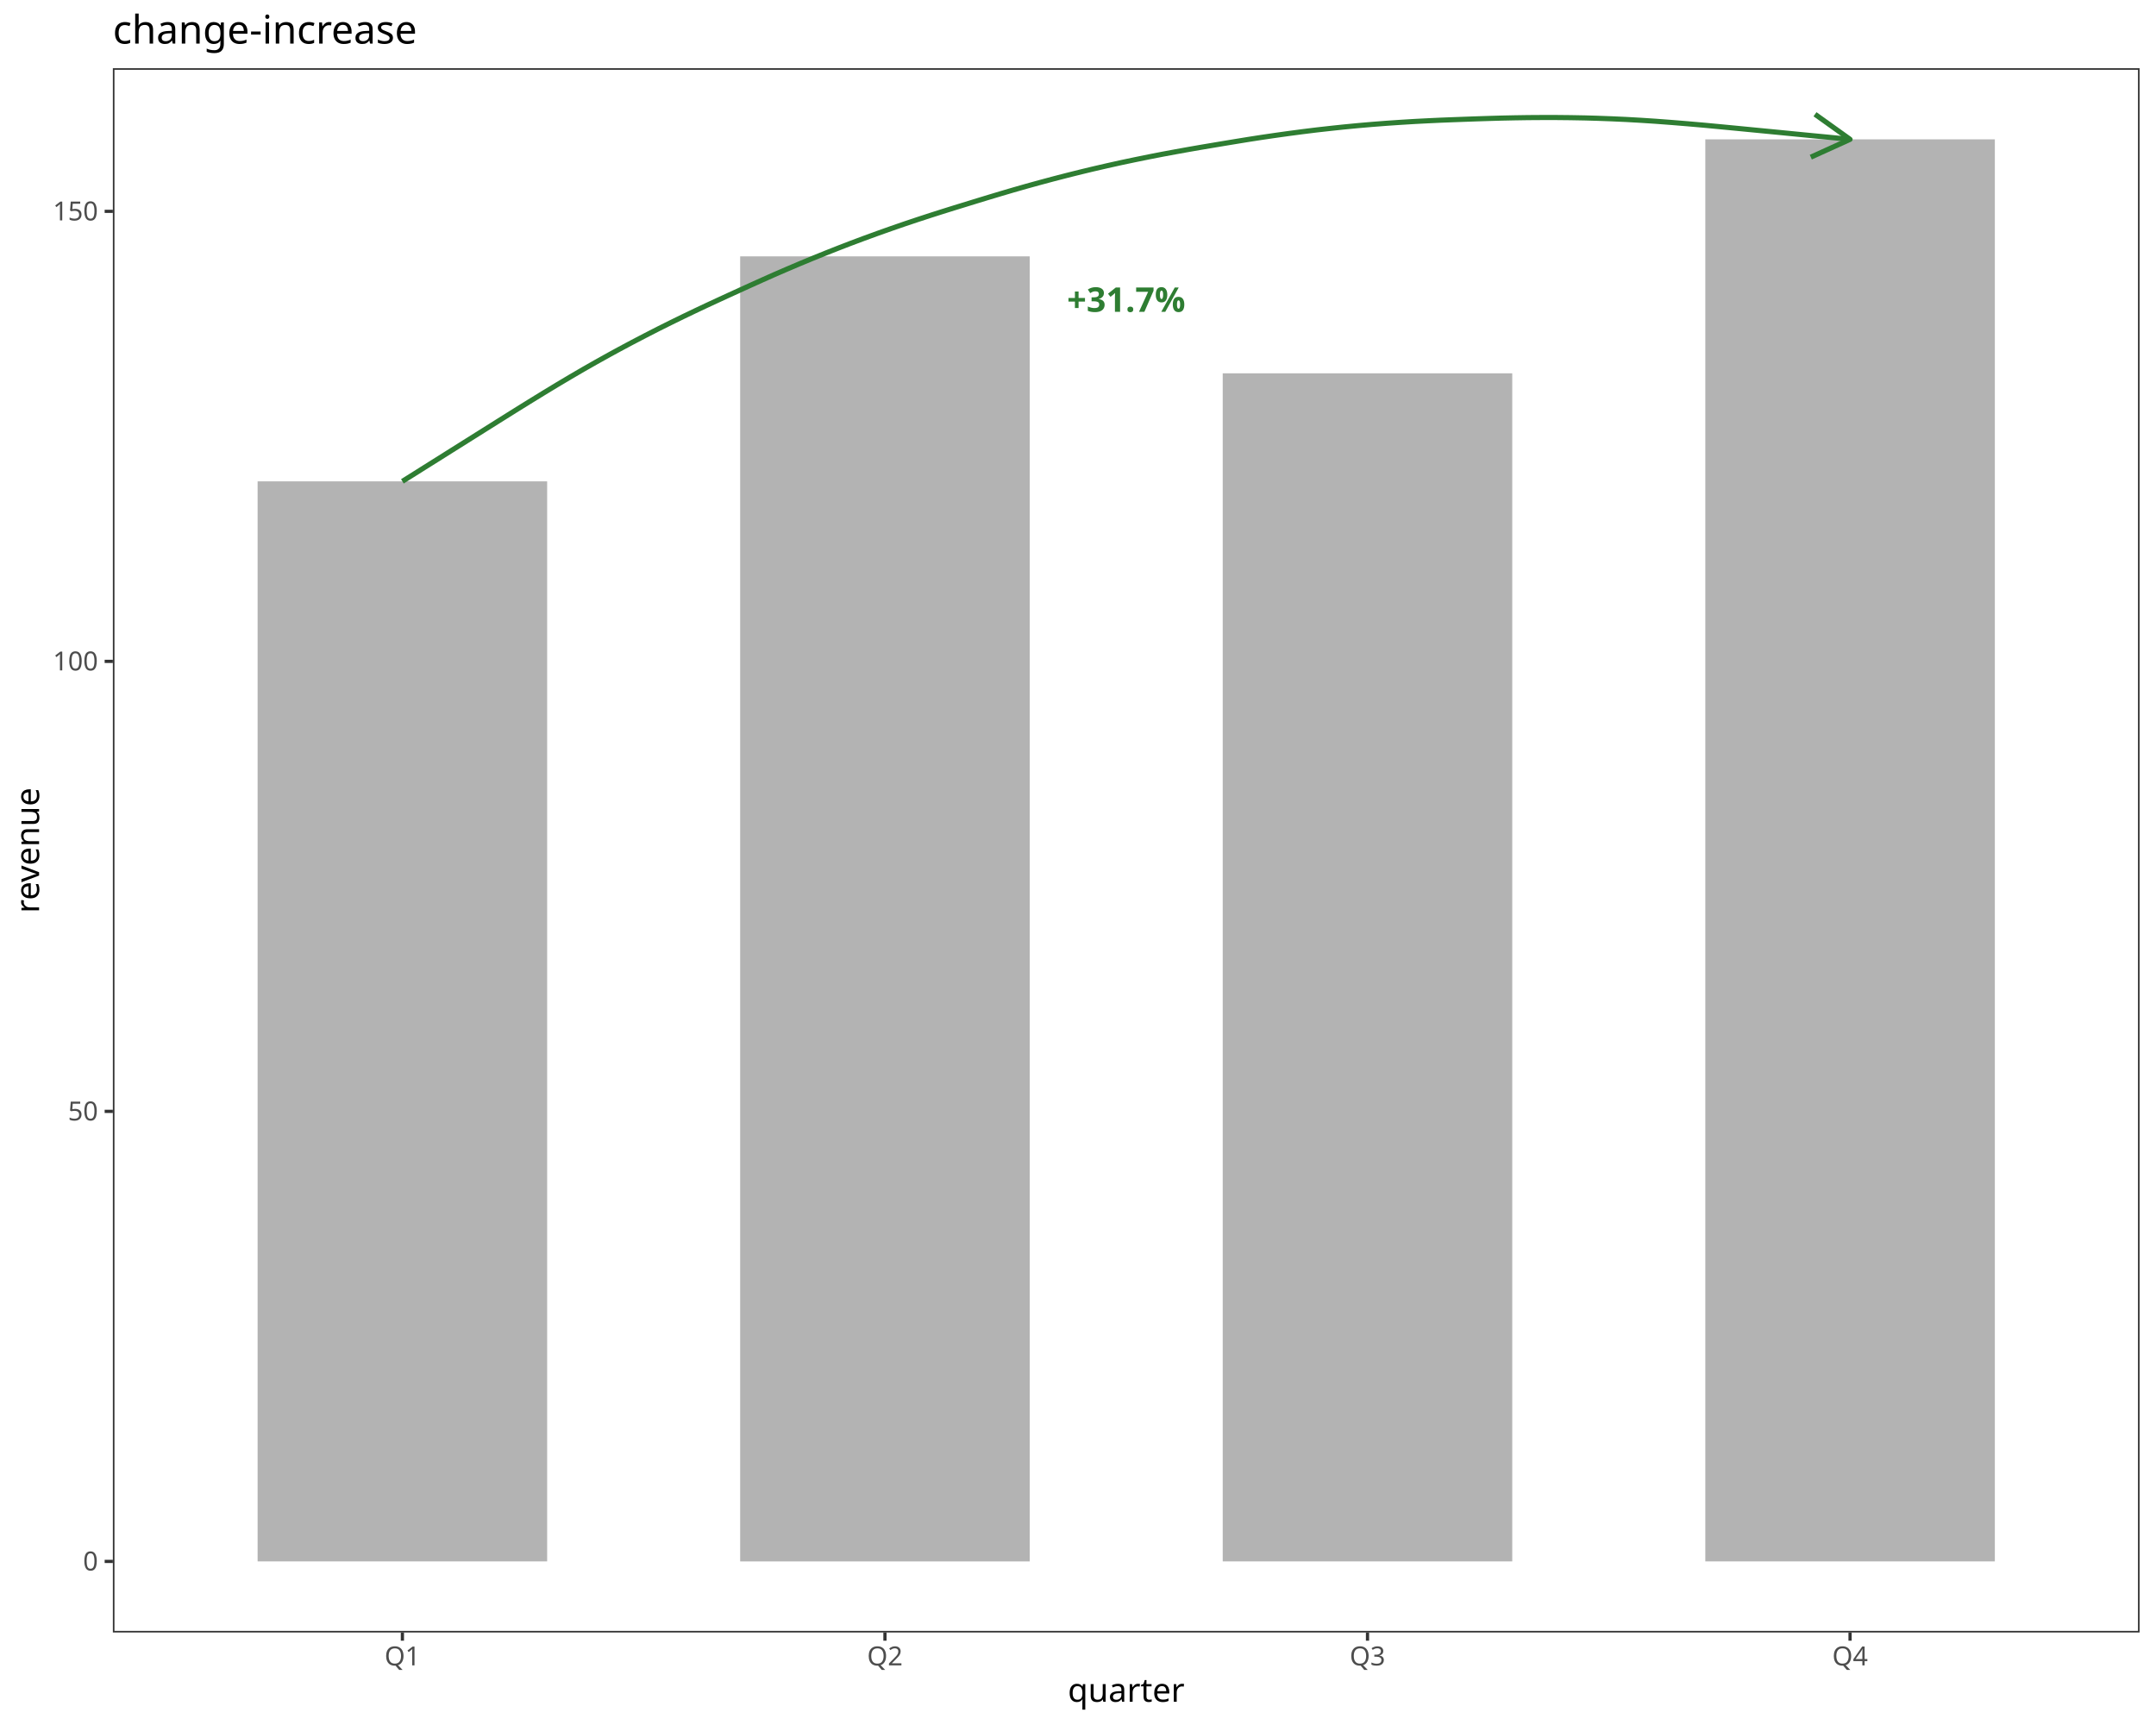
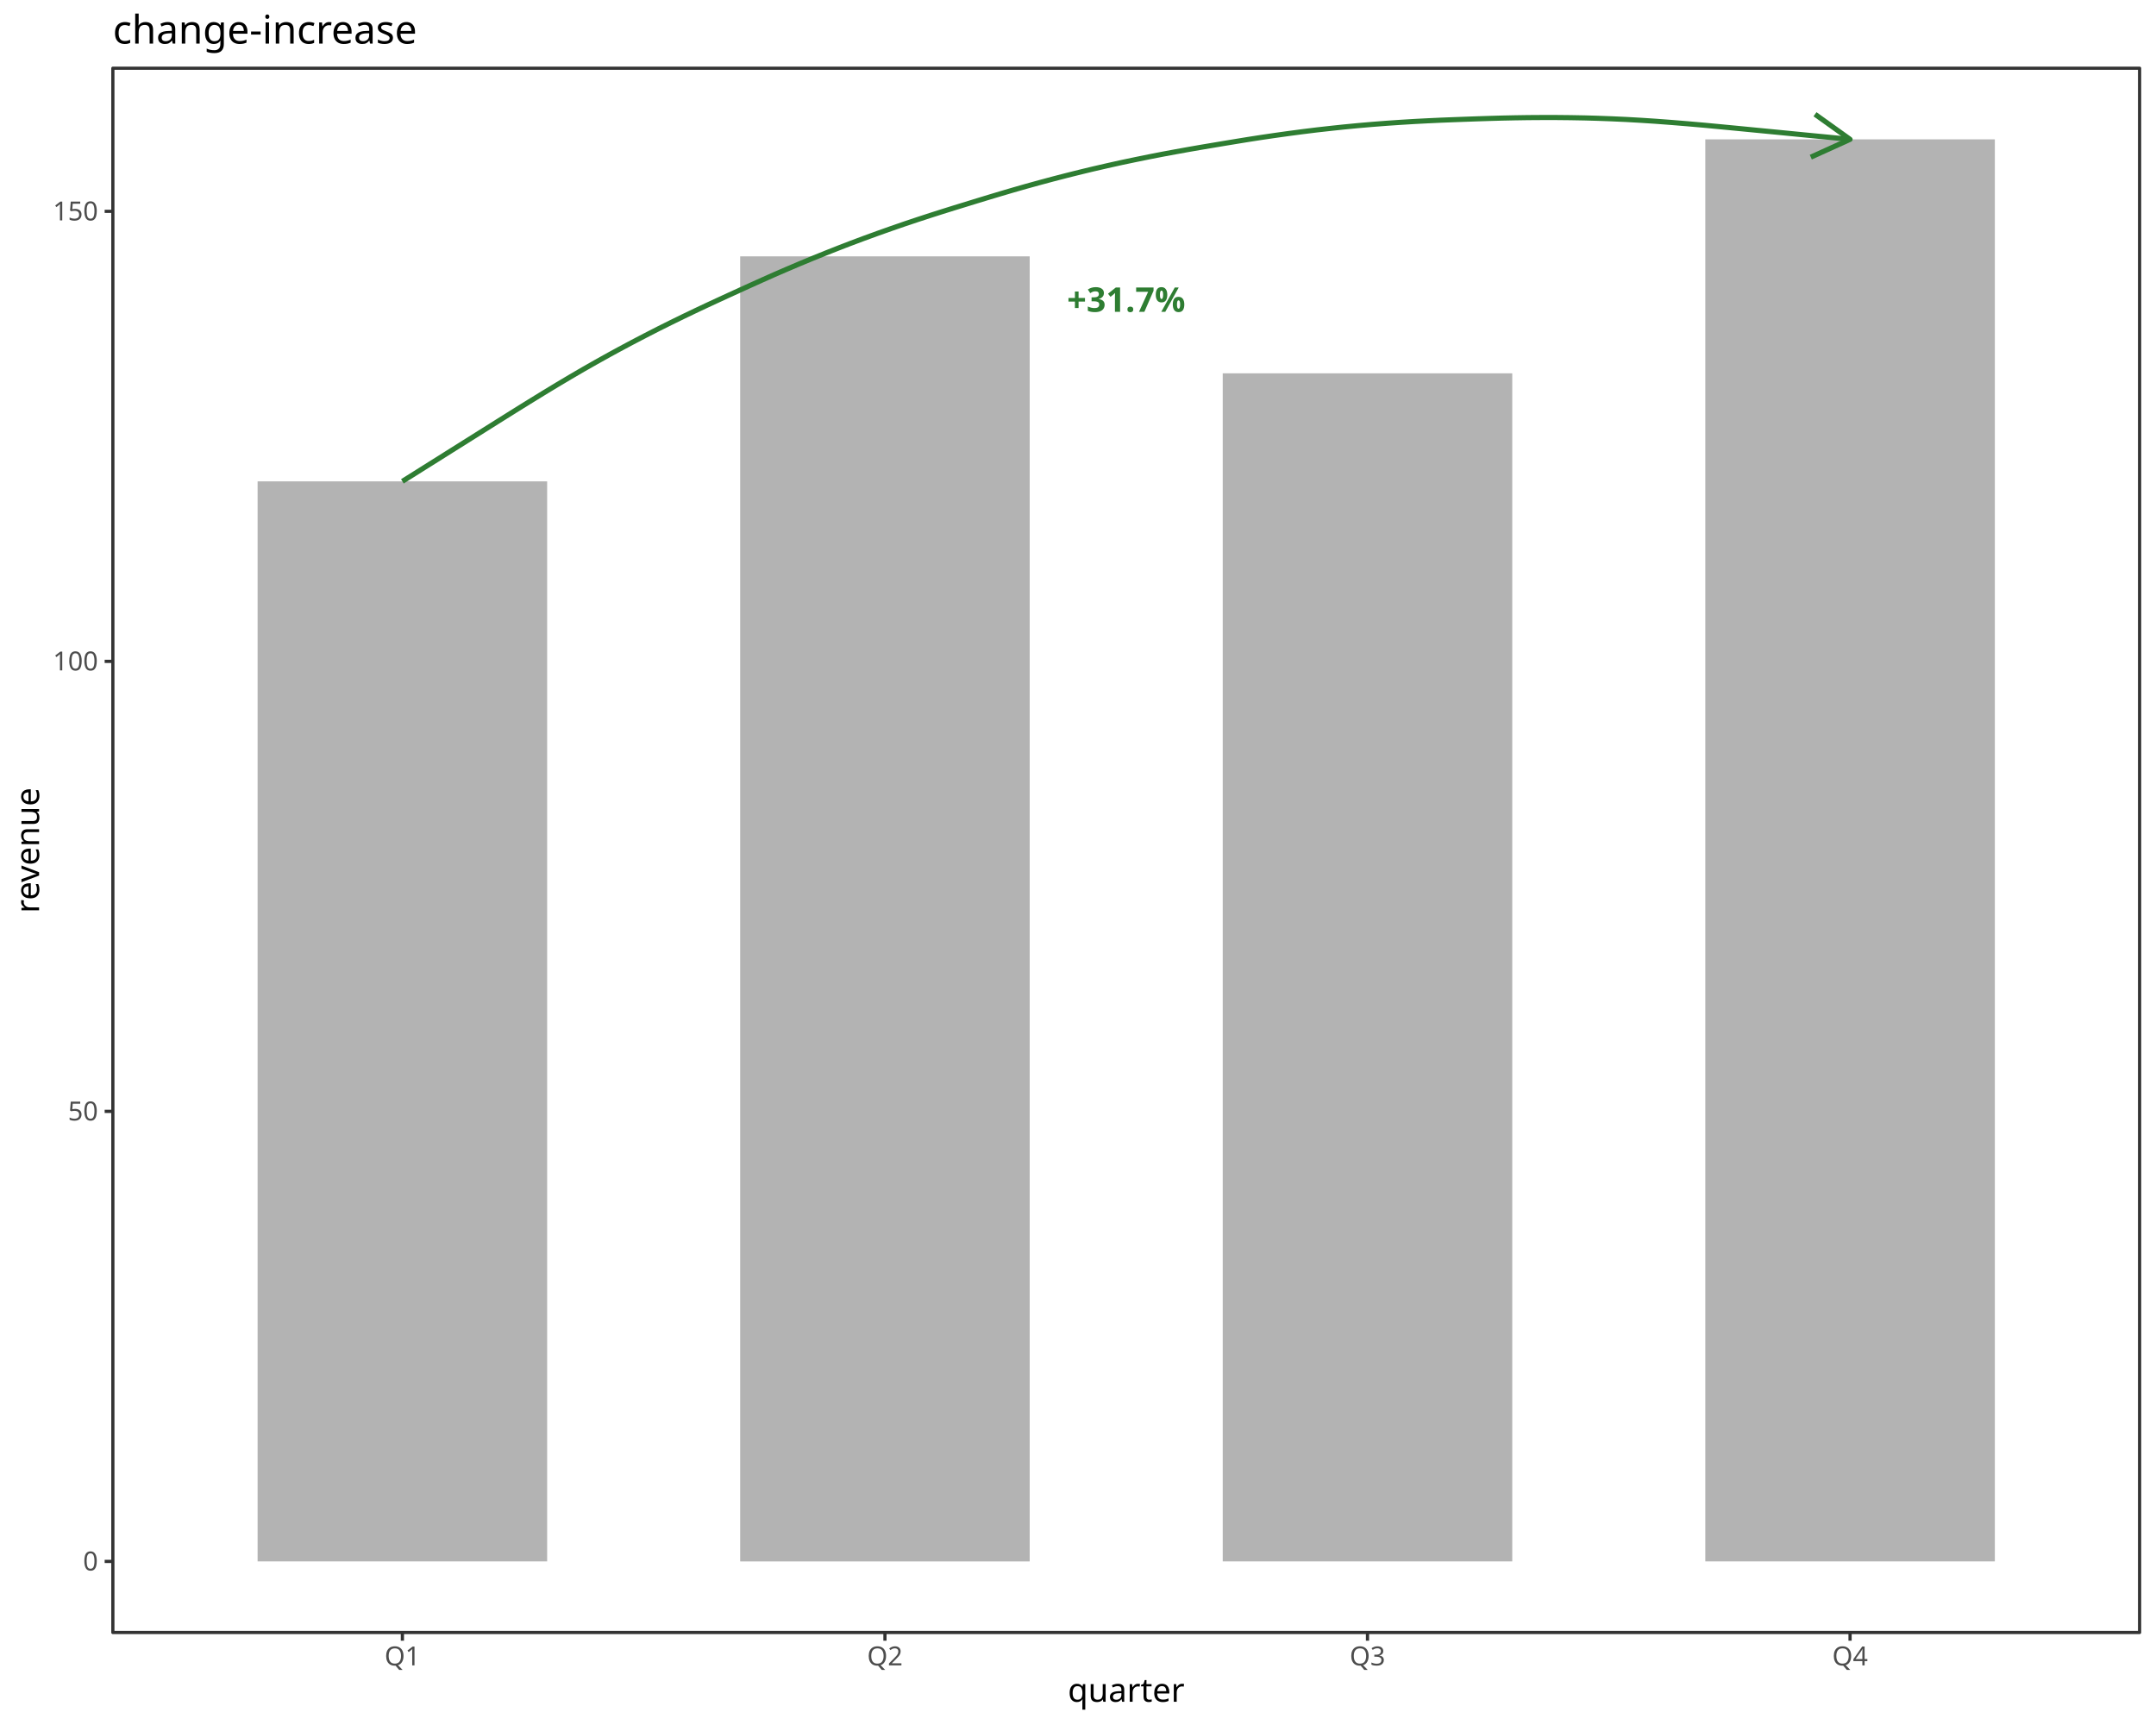
<svg xmlns="http://www.w3.org/2000/svg" class="svglite" data-engine-version="2.0" width="720.00pt" height="576.00pt" viewBox="0 0 720.00 576.00">
  <defs>
    <style type="text/css">
    .svglite line, .svglite polyline, .svglite polygon, .svglite path, .svglite rect, .svglite circle {
      fill: none;
      stroke: #000000;
      stroke-linecap: round;
      stroke-linejoin: round;
      stroke-miterlimit: 10.00;
    }
  </style>
  </defs>
  <rect width="100%" height="100%" style="stroke: none; fill: #FFFFFF;" />
  <defs>
    <clipPath id="cpMC4wMHw3MjAuMDB8MC4wMHw1NzYuMDA=">
      <rect x="0.00" y="0.00" width="720.00" height="576.00" />
    </clipPath>
  </defs>
  <g clip-path="url(#cpMC4wMHw3MjAuMDB8MC4wMHw1NzYuMDA=)">
    <rect x="0.00" y="0.00" width="720.00" height="576.00" style="stroke-width: 1.07; stroke: #FFFFFF; fill: #FFFFFF;" />
-   </g>
-   <defs>
-     <clipPath id="cpMzcuNjl8NzE0LjUyfDIyLjc4fDU0NS4xMQ==">
-       <rect x="37.69" y="22.78" width="676.83" height="522.33" />
-     </clipPath>
-   </defs>
-   <g clip-path="url(#cpMzcuNjl8NzE0LjUyfDIyLjc4fDU0NS4xMQ==)">
    <rect x="37.69" y="22.78" width="676.83" height="522.33" style="stroke-width: 1.07; stroke: none; fill: #FFFFFF;" />
    <rect x="86.03" y="160.73" width="96.69" height="360.64" style="stroke-width: 1.07; stroke: none; stroke-linecap: butt; stroke-linejoin: miter; fill: #B3B3B3;" />
    <rect x="247.18" y="85.60" width="96.69" height="435.78" style="stroke-width: 1.07; stroke: none; stroke-linecap: butt; stroke-linejoin: miter; fill: #B3B3B3;" />
    <rect x="408.33" y="124.66" width="96.69" height="396.71" style="stroke-width: 1.07; stroke: none; stroke-linecap: butt; stroke-linejoin: miter; fill: #B3B3B3;" />
    <rect x="569.49" y="46.53" width="96.69" height="474.84" style="stroke-width: 1.07; stroke: none; stroke-linecap: butt; stroke-linejoin: miter; fill: #B3B3B3;" />
    <polyline points="134.38,160.73 134.46,160.68 134.98,160.35 136.27,159.54 138.52,158.13 141.77,156.08 145.92,153.48 150.75,150.44 155.99,147.15 161.37,143.77 166.67,140.44 171.79,137.23 176.72,134.17 181.47,131.25 186.04,128.48 190.48,125.84 194.82,123.31 199.11,120.87 203.40,118.48 206.85,116.60 211.17,114.29 215.49,112.04 219.78,109.84 224.01,107.73 228.14,105.71 232.14,103.79 236.02,101.96 239.78,100.22 243.45,98.53 247.09,96.87 250.78,95.19 254.58,93.48 258.53,91.72 262.64,89.94 266.89,88.13 271.28,86.31 275.75,84.50 280.29,82.71 283.92,81.31 288.51,79.59 293.09,77.92 297.63,76.31 302.09,74.77 306.45,73.31 310.68,71.93 314.76,70.63 318.72,69.39 322.57,68.21 326.40,67.03 330.28,65.85 334.27,64.65 338.42,63.43 342.72,62.20 347.18,60.97 351.76,59.74 356.44,58.53 361.18,57.35 364.96,56.44 369.73,55.34 374.49,54.28 379.20,53.29 383.83,52.35 388.34,51.47 392.71,50.66 396.93,49.90 401.01,49.19 405.00,48.52 408.94,47.86 412.94,47.20 417.06,46.53 421.33,45.87 425.76,45.22 430.34,44.58 435.04,43.96 439.84,43.37 444.69,42.83 448.56,42.42 453.43,41.95 458.29,41.53 463.09,41.16 467.80,40.84 472.39,40.56 476.83,40.33 481.11,40.13 485.25,39.97 489.29,39.82 493.29,39.68 497.34,39.55 501.51,39.43 505.83,39.34 510.30,39.27 514.93,39.24 519.67,39.24 524.50,39.29 529.38,39.38 533.27,39.49 538.17,39.67 543.07,39.89 548.01,40.17 553.05,40.50 558.23,40.89 563.60,41.33 569.20,41.82 575.02,42.37 581.08,42.95 587.34,43.56 593.66,44.17 599.76,44.77 605.30,45.31 609.98,45.76 613.58,46.11 615.99,46.35 617.30,46.47 617.78,46.52 617.83,46.53 " style="stroke-width: 1.71; stroke: #2E7D32; stroke-linecap: butt;" />
    <polyline points="604.72,52.48 617.83,46.53 606.12,38.15 " style="stroke-width: 1.71; stroke: #2E7D32; stroke-linecap: butt;" />
    <polygon points="353.91,108.90 398.30,108.90 398.22,108.90 398.54,108.88 398.87,108.82 399.18,108.70 399.46,108.53 399.72,108.33 399.94,108.08 400.11,107.80 400.24,107.50 400.32,107.18 400.35,106.85 400.35,106.85 400.35,93.55 400.35,93.55 400.32,93.22 400.24,92.90 400.11,92.60 399.94,92.32 399.72,92.08 399.46,91.87 399.18,91.70 398.87,91.59 398.54,91.52 398.30,91.50 353.91,91.50 354.16,91.52 353.83,91.51 353.50,91.55 353.18,91.64 352.89,91.78 352.62,91.97 352.38,92.19 352.18,92.46 352.03,92.75 351.92,93.06 351.87,93.39 351.86,93.55 351.86,106.85 351.87,106.68 351.87,107.01 351.92,107.34 352.03,107.65 352.18,107.94 352.38,108.21 352.62,108.44 352.89,108.62 353.18,108.76 353.50,108.86 353.83,108.90 " style="stroke-width: 0.00; stroke: none; fill: #FFFFFF;" />
    <text x="376.10" y="104.12" text-anchor="middle" style="font-size: 11.38px; font-weight: bold; fill: #2E7D32; font-family: sans;" textLength="38.92px" lengthAdjust="spacingAndGlyphs">+31.7%</text>
    <rect x="37.69" y="22.78" width="676.83" height="522.33" style="stroke-width: 1.07; stroke: #333333;" />
-   </g>
-   <g clip-path="url(#cpMC4wMHw3MjAuMDB8MC4wMHw1NzYuMDA=)">
    <text x="32.76" y="524.40" text-anchor="end" style="font-size: 8.80px; fill: #4D4D4D; font-family: sans;" textLength="4.89px" lengthAdjust="spacingAndGlyphs">0</text>
    <text x="32.76" y="374.13" text-anchor="end" style="font-size: 8.80px; fill: #4D4D4D; font-family: sans;" textLength="9.79px" lengthAdjust="spacingAndGlyphs">50</text>
    <text x="32.76" y="223.86" text-anchor="end" style="font-size: 8.80px; fill: #4D4D4D; font-family: sans;" textLength="14.68px" lengthAdjust="spacingAndGlyphs">100</text>
    <text x="32.76" y="73.60" text-anchor="end" style="font-size: 8.80px; fill: #4D4D4D; font-family: sans;" textLength="14.68px" lengthAdjust="spacingAndGlyphs">150</text>
    <polyline points="34.95,521.37 37.69,521.37 " style="stroke-width: 1.07; stroke: #333333; stroke-linecap: butt;" />
    <polyline points="34.95,371.10 37.69,371.10 " style="stroke-width: 1.07; stroke: #333333; stroke-linecap: butt;" />
    <polyline points="34.95,220.84 37.69,220.84 " style="stroke-width: 1.07; stroke: #333333; stroke-linecap: butt;" />
    <polyline points="34.95,70.57 37.69,70.57 " style="stroke-width: 1.07; stroke: #333333; stroke-linecap: butt;" />
    <polyline points="134.38,547.85 134.38,545.11 " style="stroke-width: 1.07; stroke: #333333; stroke-linecap: butt;" />
    <polyline points="295.53,547.85 295.53,545.11 " style="stroke-width: 1.07; stroke: #333333; stroke-linecap: butt;" />
    <polyline points="456.68,547.85 456.68,545.11 " style="stroke-width: 1.07; stroke: #333333; stroke-linecap: butt;" />
    <polyline points="617.83,547.85 617.83,545.11 " style="stroke-width: 1.07; stroke: #333333; stroke-linecap: butt;" />
    <text x="134.38" y="556.10" text-anchor="middle" style="font-size: 8.80px; fill: #4D4D4D; font-family: sans;" textLength="11.74px" lengthAdjust="spacingAndGlyphs">Q1</text>
    <text x="295.53" y="556.10" text-anchor="middle" style="font-size: 8.80px; fill: #4D4D4D; font-family: sans;" textLength="11.74px" lengthAdjust="spacingAndGlyphs">Q2</text>
    <text x="456.68" y="556.10" text-anchor="middle" style="font-size: 8.80px; fill: #4D4D4D; font-family: sans;" textLength="11.74px" lengthAdjust="spacingAndGlyphs">Q3</text>
    <text x="617.83" y="556.10" text-anchor="middle" style="font-size: 8.80px; fill: #4D4D4D; font-family: sans;" textLength="11.74px" lengthAdjust="spacingAndGlyphs">Q4</text>
    <text x="376.10" y="568.24" text-anchor="middle" style="font-size: 11.00px; font-family: sans;" textLength="34.85px" lengthAdjust="spacingAndGlyphs">quarter</text>
    <text transform="translate(13.05,283.95) rotate(-90)" text-anchor="middle" style="font-size: 11.00px; font-family: sans;" textLength="39.76px" lengthAdjust="spacingAndGlyphs">revenue</text>
    <text x="37.69" y="14.56" style="font-size: 13.20px; font-family: sans;" textLength="97.61px" lengthAdjust="spacingAndGlyphs">change-increase</text>
  </g>
</svg>
